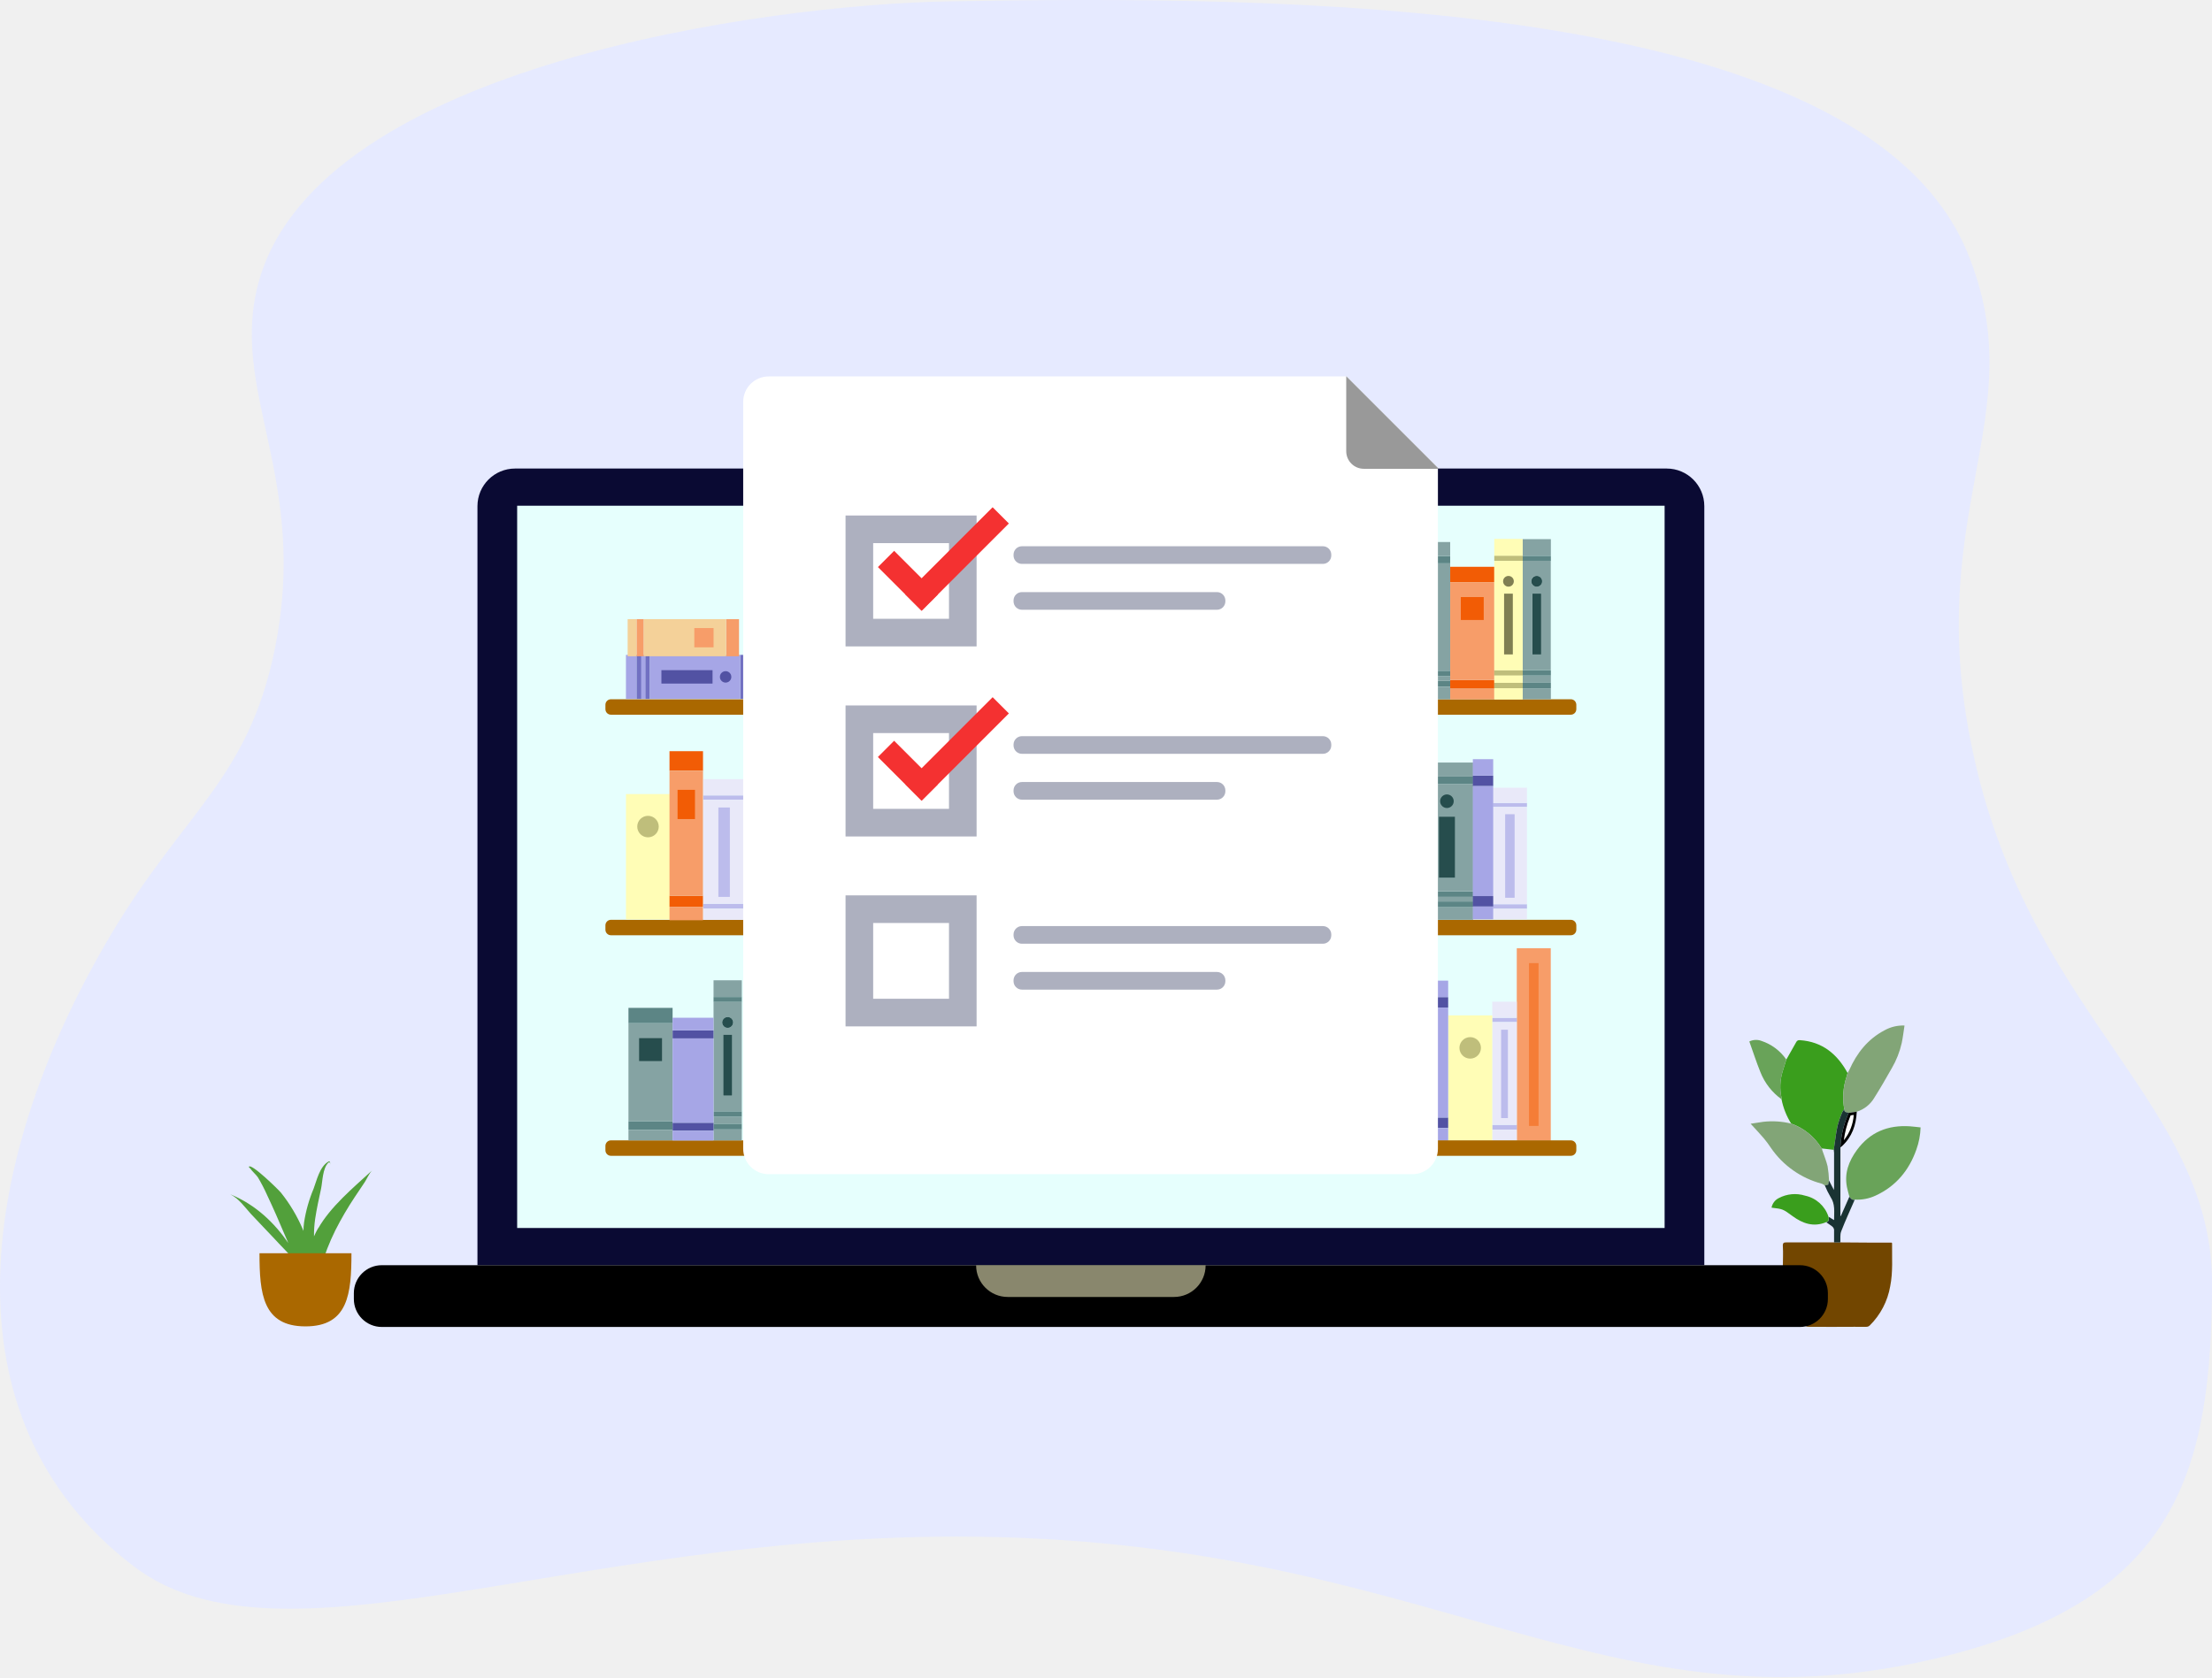
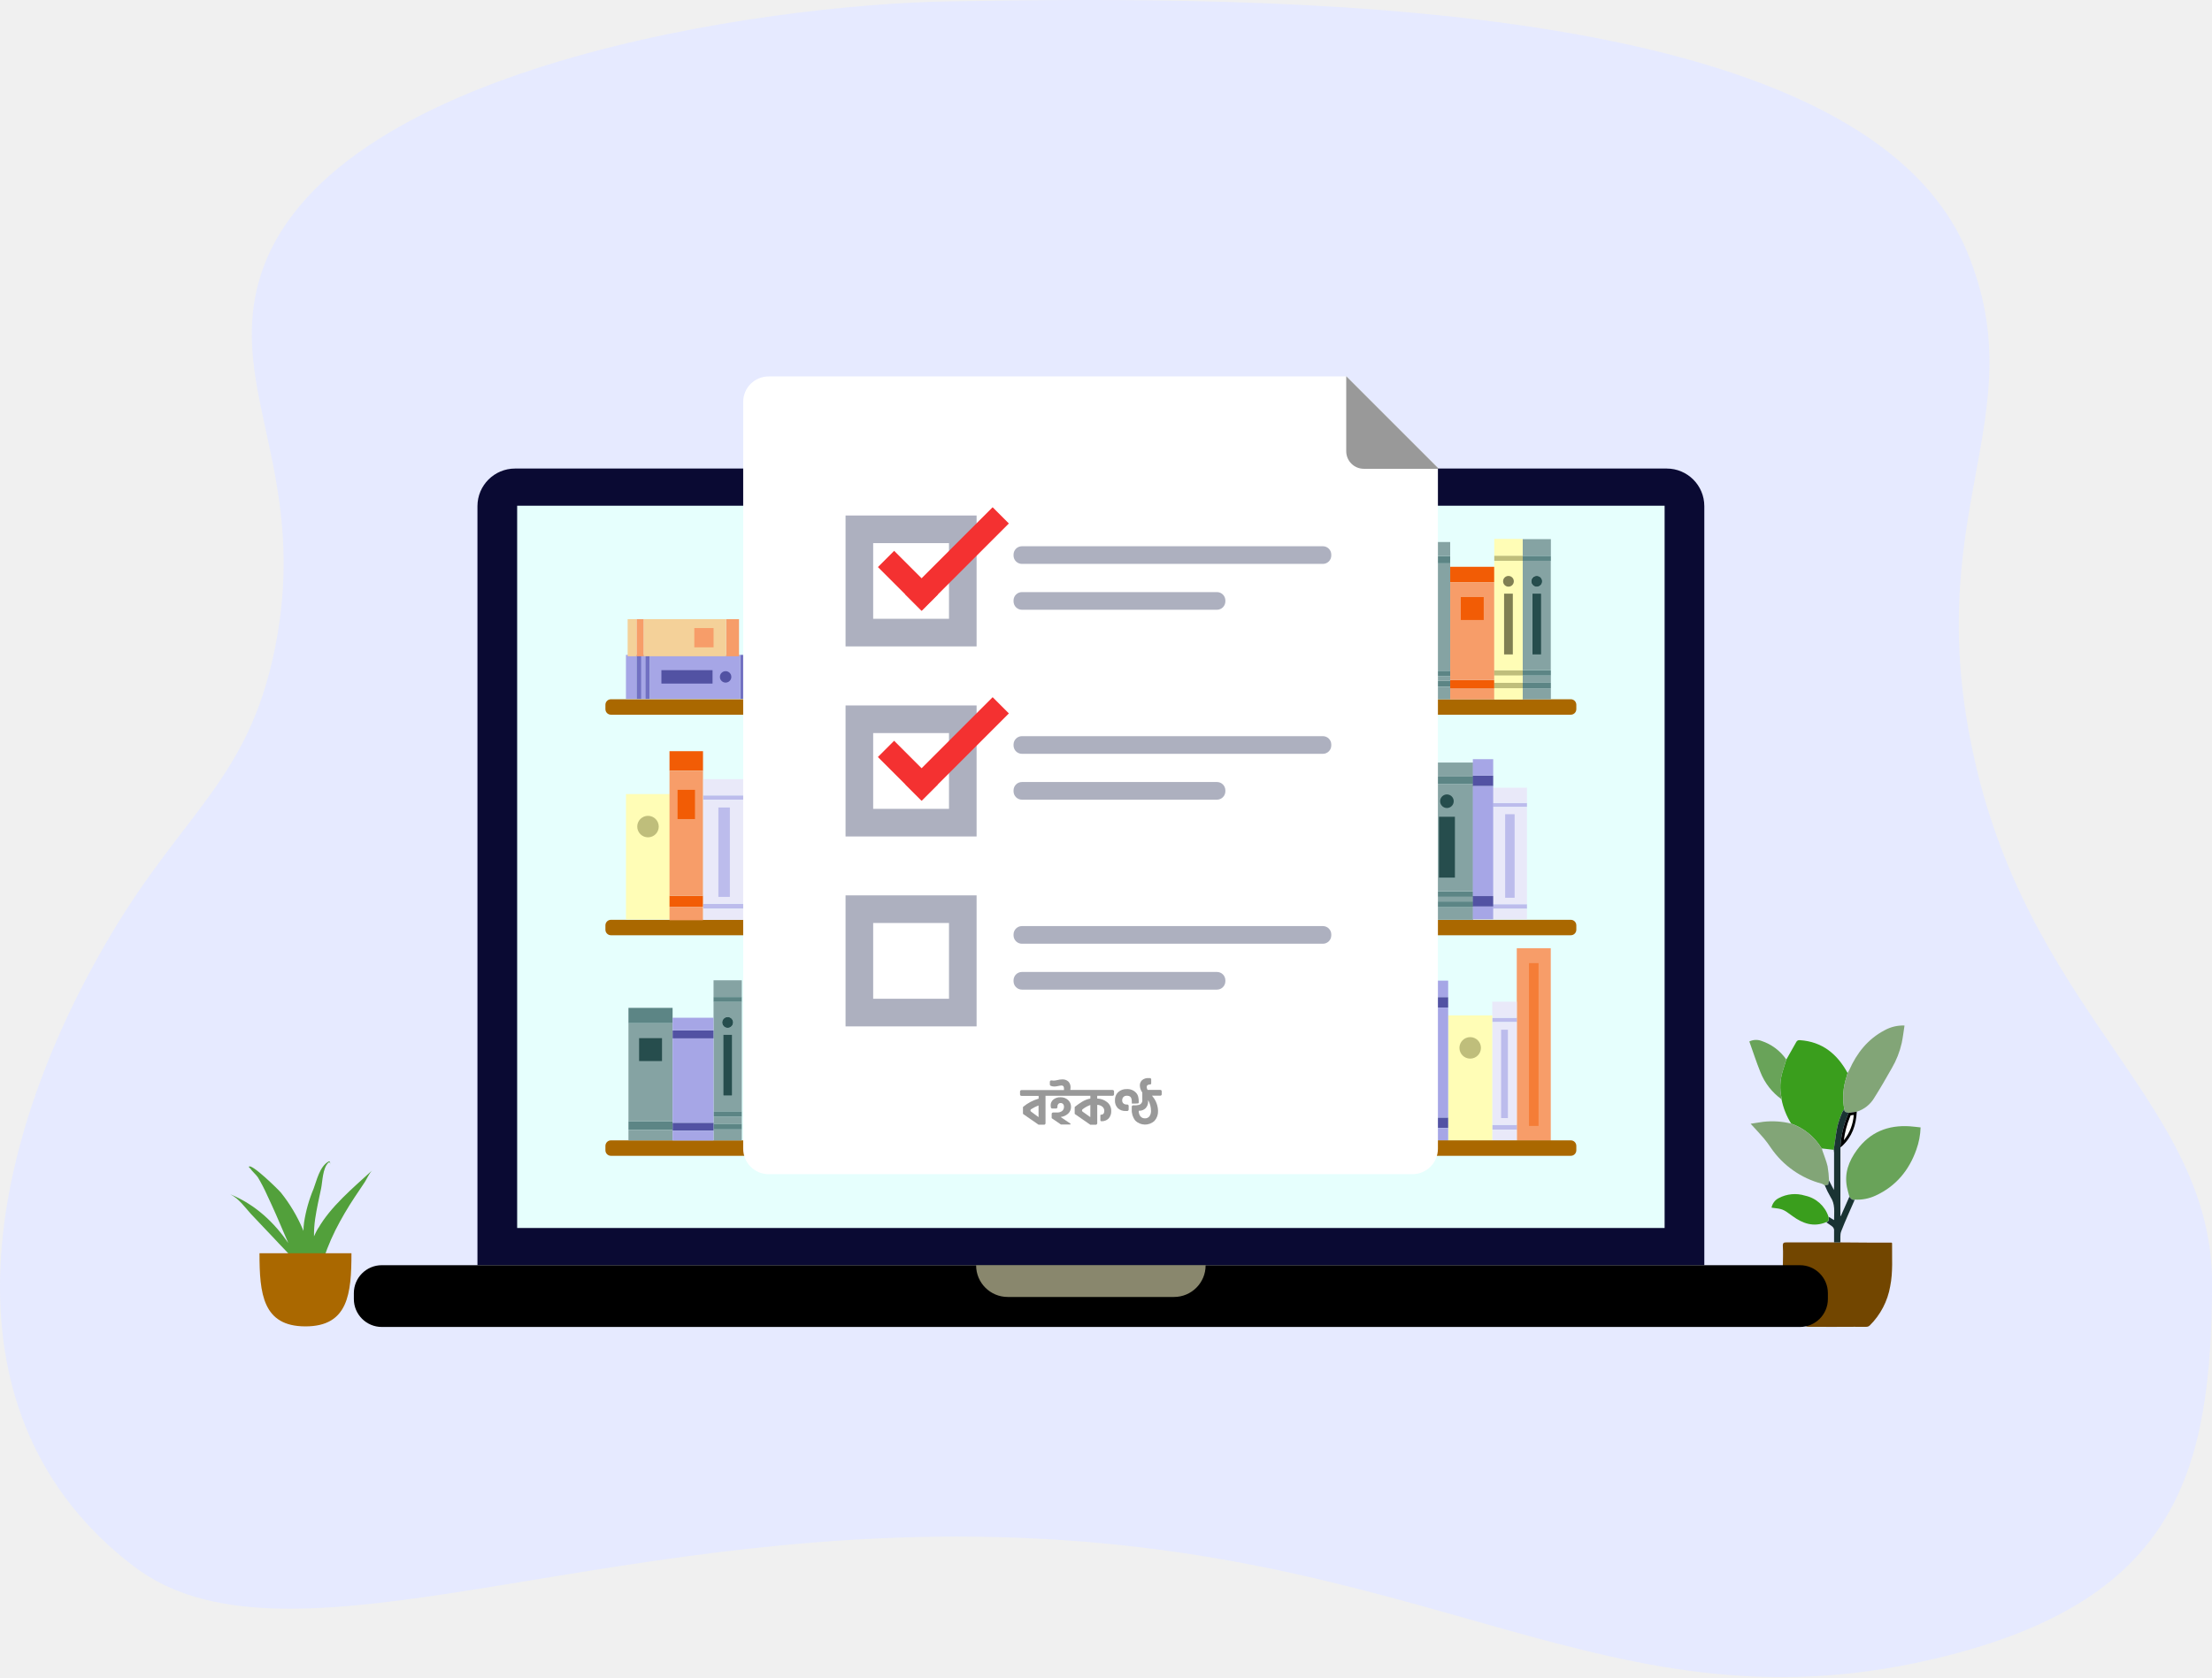
<svg xmlns="http://www.w3.org/2000/svg" viewBox="0 0 800.52 607.12">
  <defs>
    <style>.cls-1{fill:#e6eaff;}.cls-2{fill:#724600;}.cls-3{fill:#3a9e1d;}.cls-4{fill:#69a359;}.cls-5{fill:#82a577;}.cls-6{fill:#1a3333;}.cls-7{fill:#fff;}.cls-8{fill:#52a03b;}.cls-9{fill:#aa6800;}.cls-10{fill:#0a0a33;}.cls-11{fill:#e6fffd;}.cls-12{fill:#89876d;}.cls-13{fill:#85a3a3;}.cls-14{fill:#5c8585;}.cls-15{fill:#264d4d;}.cls-16{fill:#f79d69;}.cls-17{fill:#f57d37;}.cls-18{fill:#bcbcec;}.cls-19{fill:#e9e9f9;}.cls-20{fill:#fffdb6;}.cls-21{fill:#bfbe7b;}.cls-22{fill:#f25c05;}.cls-23{fill:#366;}.cls-24{fill:none;stroke:#000;stroke-miterlimit:10;}.cls-25{fill:#5252a3;}.cls-26{fill:#a6a6e6;}.cls-27{fill:#807f52;}.cls-28{fill:#7170c2;}.cls-29{fill:#f4d199;}.cls-30{fill:#adb0bf;}.cls-31{fill:#f43131;}.cls-32{fill:#999;}</style>
  </defs>
  <g id="Layer_2" data-name="Layer 2">
    <g id="Illustration">
      <g id="Back">
        <path class="cls-1" d="M40,338.56c26.48-44.67,49.83-56.47,59.41-103.42,12.79-62.6-17.22-93.84-5.52-134C116.52,23.5,278,1.59,343.44.49c115.82-1.94,329.81-2.71,368.5,90.77,25.23,61-19,94.81,3.61,187.82,21.93,90.2,85.26,121.66,85,185.94C800.21,532.3,788,578.2,704.65,599.37c-123.89,31.46-185.38-43.07-358.27-43.12C204.8,556.21,100.81,607,48.4,567-22.27,513.13-7.11,418.05,40,338.56Z" />
      </g>
      <g id="Laptop">
        <g id="Plants">
          <path class="cls-2" d="M684.06,465.64a26.25,26.25,0,0,1-7.4,14.18,1.72,1.72,0,0,1-1,.48c-1.47.05-2.94,0-4.41,0-5.64,0-11.29.08-16.94,0-.77,0-1.63-.87-2.26-1.59a28.45,28.45,0,0,1-6.76-15.94,46.09,46.09,0,0,1-.07-4.85c0-2.18.14-4.38,0-6.53-.12-1.51.28-1.64,1.25-1.64,5.79,0,11.58,0,17.37,0,.76,0,1.51,0,2.27,0l11.22.08h7.25c.08.1.16.16.16.24C684.67,455.24,685.1,460.5,684.06,465.64Z" />
          <path class="cls-3" d="M646.47,383.56c1.19-2.1,2.4-4.19,3.57-6.3a1.24,1.24,0,0,1,1.36-.72c8.1.56,13.48,5,17.24,11.88-.13.47-.25.95-.4,1.43a23.51,23.51,0,0,0-.78,11.74,3.47,3.47,0,0,0-.68.88,35.69,35.69,0,0,0-1.79,5.15c-.6,2.84-.91,5.74-1.35,8.62l-4.27-.5h0l-.22-.18a21,21,0,0,0-10.93-8.83,26,26,0,0,1-3.49-8.81,1.88,1.88,0,0,0,0-.53,18.55,18.55,0,0,1,.38-9.47C645.58,386.47,646,385,646.47,383.56Z" />
          <path class="cls-4" d="M669.28,433.16c-.29-1.13-.65-2.26-.87-3.41-1-5.06.67-9.44,3.61-13.46,4.76-6.49,11.27-9.09,19.16-8.57,1.27.09,2.54.26,3.88.4a26,26,0,0,1-1.52,8c-2.66,7.57-7.43,13.32-14.8,16.7a15.76,15.76,0,0,1-7.52,1.44C670.24,434.49,669.8,433.75,669.28,433.16Z" />
          <path class="cls-5" d="M667.45,401.59a23.62,23.62,0,0,1,.79-11.74c.15-.48.27-1,.4-1.43a11.75,11.75,0,0,0,.62-1.09c2.73-6.16,6.72-11.21,12.8-14.39a13.71,13.71,0,0,1,7.18-1.7c-.34,2.18-.57,4.26-1,6.3a32,32,0,0,1-3.6,9.14c-2.07,3.64-4.15,7.27-6.39,10.81a11.23,11.23,0,0,1-6.28,4.94l-2.92.43C668.36,402.62,667.36,402.78,667.45,401.59Z" />
          <path class="cls-5" d="M648.23,406.74a21,21,0,0,1,10.93,8.83l.22.18h0a2.61,2.61,0,0,0,.08.56c.65,1.95,1.47,3.87,1.94,5.86a39,39,0,0,1,.53,5.2l-.29,1.49-1.23.27a5.3,5.3,0,0,0-1.07-.62,32.36,32.36,0,0,1-18.46-13,38.71,38.71,0,0,0-2.55-3.44c-1.52-1.78-3.14-3.48-4.78-5.28,1.41-.22,3-.49,4.58-.7A28.92,28.92,0,0,1,648.23,406.74Z" />
          <path class="cls-6" d="M660.4,429.12l1.23-.27c.08-.41.18-1,.29-1.49.55,1.05,1.09,2.1,1.77,3.42,0-.6.06-.87.06-1.15q0-6.17,0-12.34a9.35,9.35,0,0,0-.11-1.05c.44-2.88.75-5.78,1.35-8.62a35.69,35.69,0,0,1,1.79-5.15,3.47,3.47,0,0,1,.68-.88c-.1,1.19.9,1,1.58,1.27-.16.39-.32.79-.49,1.19a33.78,33.78,0,0,0-2.51,11.3v24.79l.15.07,3.09-7c.52.59,1,1.33,1.94,1.09-1.65,3.81-3.4,7.59-4.9,11.46-.46,1.19-.23,2.66-.31,4h-2.26c0-1.53,0-3.07,0-4.6a1.91,1.91,0,0,0-.66-1.17c-.68-.57-1.45-1-2.18-1.52,1.1-.31,1-1.14.84-2l2,1.2c0-3,.46-5.8-1.3-8.39A32.69,32.69,0,0,1,660.4,429.12Z" />
          <path class="cls-4" d="M646.47,383.56c-.45,1.45-.89,2.91-1.35,4.37a18.55,18.55,0,0,0-.38,9.47,1.88,1.88,0,0,1,0,.53,22,22,0,0,1-7.66-9.85c-1.47-3.62-2.66-7.36-4-11.07a5.5,5.5,0,0,1,4.37-.21A17.71,17.71,0,0,1,646.47,383.56Z" />
          <path class="cls-3" d="M661.72,440.42c.14.84.26,1.67-.84,2-4.51,1.89-8.47.51-12.14-2.18-3.48-2.54-3.45-2.58-7.62-3.07a4.87,4.87,0,0,1,2.59-3.45,12.39,12.39,0,0,1,9.56-.89A11.37,11.37,0,0,1,661.72,440.42Z" />
          <path class="cls-7" d="M666.62,414.21a33.23,33.23,0,0,1,2.4-10l.37-.93,2-.3A16.54,16.54,0,0,1,666.62,414.21Z" />
          <path d="M670.87,403.6a16.28,16.28,0,0,1-3.59,9.17,32.45,32.45,0,0,1,2.2-8.34l.27-.67,1.12-.16m1.09-1.17-2.92.43c-.16.39-.32.79-.49,1.19a33.78,33.78,0,0,0-2.51,11.3,6.65,6.65,0,0,0,.59-.46c3.63-3.36,5.1-7.64,5.33-12.46Z" />
          <path class="cls-7" d="M659.38,415.75l-.22-.18Z" />
          <path d="M659.16,415.57l.22.18-.22-.18Z" />
          <g id="Maceta">
            <path id="Fill_27" data-name="Fill 27" class="cls-8" d="M115.16,444.55a30.13,30.13,0,0,0-1.52,3,39.58,39.58,0,0,1,.42-6.34c.54-3.66,1.36-7.3,2.14-10.93.55-2.61.52-7.31,2.63-9.39.58-.45.72.43.72.82,0,.08,0-1.57-.56-1.28-3.35,1.73-4.43,7.16-5.5,9.88a52,52,0,0,0-3.44,12.15,25.35,25.35,0,0,0-.23,3.13c-.12-.28-.22-.56-.34-.83a56.81,56.81,0,0,0-7.79-13c-.8-1-10.86-10.89-11.64-9.37a1.05,1.05,0,0,0,.49.55s0,0,0,0c.59.95,2.27,2.43,2.8,3.26a64,64,0,0,1,3.38,6.53c2.19,4.62,4.23,9.3,6.21,14,.46,1.1.94,2.18,1.42,3.26-5-7.27-11.76-13.87-21-17.65,3.15,1.61,5.23,4.63,7.37,7,2.57,2.8,5.29,5.52,7.87,8.31,3,3.3,6.62,6.77,9.55,10.41a110.46,110.46,0,0,1,7.3,18.18c-.7-2.17-.06-5.16-.18-7.42a48.55,48.55,0,0,0-.6-5.39,10.79,10.79,0,0,1,.81,2.36c-.13-1.26-.28-2.51-.43-3.75.4-1.17.8-2.26,1.07-3.15a80.67,80.67,0,0,1,5.25-13.52,118.82,118.82,0,0,1,7-12c1.2-1.81,2.42-3.63,3.64-5.44.79-1.19,1.55-3.09,2.65-4.22-7.15,6.53-15,13.11-19.49,20.95" />
            <path id="Base-4" class="cls-9" d="M127.19,453.67c0,14.62-1.15,26.48-16.64,26.48s-16.64-11.86-16.64-26.48Z" />
          </g>
        </g>
        <path class="cls-10" d="M186.4,169.61H603.17a13.62,13.62,0,0,1,13.62,13.62V458a0,0,0,0,1,0,0h-444a0,0,0,0,1,0,0V183.23A13.62,13.62,0,0,1,186.4,169.61Z" />
        <rect class="cls-11" x="187.16" y="183.07" width="415.26" height="261.46" />
        <rect x="128.06" y="458" width="533.45" height="22.36" rx="10.12" />
        <path class="cls-12" d="M353.26,458h83.05a0,0,0,0,1,0,0v.07a11.43,11.43,0,0,1-11.43,11.43H364.69a11.43,11.43,0,0,1-11.43-11.43V458A0,0,0,0,1,353.26,458Z" />
        <g id="Shelf">
          <rect class="cls-9" x="219.1" y="253.13" width="351.37" height="5.59" rx="2" />
          <rect class="cls-13" x="551.03" y="195.17" width="10.23" height="6.08" />
          <rect class="cls-14" x="551.03" y="201.25" width="10.23" height="1.78" />
          <path class="cls-13" d="M551,203v39.61h10.22V203Zm6.69,33.88h-3.16v-22h3.16Zm-1.58-24.54a1.94,1.94,0,1,1,1.94-1.94A1.94,1.94,0,0,1,556.14,212.37Z" />
          <path class="cls-13" d="M554.2,210.43a1.94,1.94,0,1,1,1.94,1.94A1.94,1.94,0,0,1,554.2,210.43Z" />
          <rect class="cls-13" x="554.56" y="214.9" width="3.16" height="22" />
          <rect class="cls-13" x="551.03" y="244.54" width="10.23" height="2.61" />
          <rect class="cls-14" x="551.03" y="242.64" width="10.23" height="1.9" />
          <rect class="cls-14" x="551.03" y="247.15" width="10.23" height="2.01" />
          <rect class="cls-13" x="551.03" y="249.16" width="10.23" height="3.97" />
          <path class="cls-15" d="M558.08,210.43a1.94,1.94,0,1,1-1.94-1.94A1.93,1.93,0,0,1,558.08,210.43Z" />
          <rect class="cls-15" x="554.56" y="214.9" width="3.16" height="22" />
          <rect class="cls-14" x="505.87" y="201.29" width="18.95" height="2.64" />
          <rect class="cls-13" x="505.87" y="196.21" width="18.95" height="5.08" />
          <rect class="cls-14" x="505.87" y="242.82" width="18.95" height="2.01" />
          <rect class="cls-13" x="505.87" y="203.93" width="18.95" height="38.89" />
          <rect class="cls-14" x="505.87" y="246.5" width="18.95" height="2.1" />
          <rect class="cls-13" x="505.87" y="244.83" width="18.95" height="1.67" />
          <rect class="cls-13" x="505.87" y="248.6" width="18.95" height="4.53" />
          <circle class="cls-15" cx="515.35" cy="210.21" r="2.46" />
          <rect class="cls-15" x="512.46" y="215.85" width="5.77" height="22.02" />
          <rect class="cls-16" x="548.92" y="343.27" width="12.3" height="69.68" />
          <rect class="cls-17" x="553.34" y="348.65" width="3.46" height="58.93" />
          <rect class="cls-18" x="540.04" y="368.44" width="8.89" height="1.55" />
          <rect class="cls-19" x="540.04" y="362.61" width="8.89" height="5.83" />
          <rect class="cls-18" x="540.04" y="407.2" width="8.89" height="1.74" />
          <rect class="cls-19" x="540.04" y="369.99" width="8.89" height="37.21" />
          <rect class="cls-19" x="540.04" y="408.95" width="8.89" height="4.01" />
          <rect class="cls-18" x="543.25" y="372.76" width="2.46" height="31.98" />
          <rect class="cls-20" x="524.09" y="367.57" width="15.95" height="45.38" />
          <circle class="cls-21" cx="532.06" cy="379.33" r="3.89" />
          <rect class="cls-22" x="524.83" y="205.18" width="15.97" height="5.56" />
          <rect class="cls-22" x="524.83" y="246.18" width="15.97" height="3.14" />
          <rect class="cls-16" x="524.83" y="210.74" width="15.97" height="35.44" />
          <rect class="cls-16" x="524.83" y="249.31" width="15.97" height="3.82" />
          <rect class="cls-22" x="528.67" y="216.14" width="8.29" height="8.29" />
          <rect class="cls-13" x="507.46" y="358.46" width="5.96" height="11.15" transform="translate(-80.23 574.21) rotate(-55.08)" />
          <rect class="cls-23" x="505.75" y="362.46" width="3.79" height="11.15" transform="translate(-84.72 573.6) rotate(-55.08)" />
          <polygon class="cls-23" points="488.35 405.42 486.19 408.53 486.18 408.53 477.04 402.15 479.21 399.04 488.35 405.42" />
          <rect class="cls-13" x="477.98" y="401.66" width="4.61" height="11.15" transform="translate(-128.55 567.94) rotate(-55.08)" />
          <rect class="cls-13" x="475.27" y="380.33" width="39.8" height="11.15" transform="translate(-104.69 571.07) rotate(-55.09)" />
          <line class="cls-24" x1="488.36" y1="405.42" x2="488.35" y2="405.42" />
          <rect class="cls-15" x="491.86" y="370.77" width="5.79" height="31.46" transform="translate(310.26 -213.6) rotate(34.91)" />
          <rect class="cls-25" x="516.72" y="360.95" width="7.37" height="3.79" />
          <rect class="cls-26" x="516.72" y="354.99" width="7.37" height="5.96" />
          <rect class="cls-25" x="516.72" y="404.54" width="7.37" height="3.79" />
          <rect class="cls-26" x="516.72" y="364.74" width="7.37" height="39.8" />
          <rect class="cls-26" x="516.72" y="408.34" width="7.37" height="4.61" />
          <rect class="cls-9" x="219.1" y="412.81" width="351.37" height="5.59" rx="2" />
          <rect class="cls-9" x="219.1" y="332.97" width="351.37" height="5.59" rx="2" />
          <rect class="cls-20" x="540.8" y="195.17" width="10.23" height="6.08" />
          <rect class="cls-21" x="540.8" y="201.25" width="10.23" height="1.78" />
          <rect class="cls-21" x="540.8" y="242.64" width="10.23" height="1.9" />
          <rect class="cls-20" x="540.8" y="203.03" width="10.23" height="39.61" />
          <rect class="cls-21" x="540.8" y="247.15" width="10.23" height="2.01" />
          <rect class="cls-20" x="540.8" y="244.54" width="10.23" height="2.61" />
          <rect class="cls-20" x="540.8" y="249.16" width="10.23" height="3.97" />
          <circle class="cls-27" cx="545.91" cy="210.43" r="1.94" />
          <rect class="cls-27" x="544.33" y="214.9" width="3.16" height="22" />
          <rect class="cls-14" x="227.44" y="364.85" width="15.97" height="5.55" />
          <rect class="cls-14" x="227.44" y="405.85" width="15.97" height="3.14" />
          <rect class="cls-13" x="227.44" y="370.4" width="15.97" height="35.44" />
          <rect class="cls-13" x="227.44" y="408.99" width="15.97" height="3.82" />
          <rect class="cls-15" x="231.29" y="375.81" width="8.29" height="8.29" />
          <rect class="cls-28" x="230.34" y="237.06" width="1.77" height="15.94" />
          <rect class="cls-26" x="226.53" y="237.06" width="3.81" height="15.94" />
          <rect class="cls-28" x="233.51" y="237.06" width="1.69" height="15.94" />
          <rect class="cls-26" x="232.1" y="237.06" width="1.41" height="15.94" />
          <rect class="cls-28" x="267.89" y="237.06" width="2.22" height="15.94" />
          <rect class="cls-26" x="235.2" y="237.06" width="32.69" height="15.94" />
          <rect class="cls-26" x="270.1" y="237.06" width="4.27" height="15.94" />
          <circle class="cls-25" cx="262.6" cy="245.03" r="2.07" />
          <rect class="cls-25" x="246.19" y="235.77" width="4.85" height="18.51" transform="translate(3.59 493.64) rotate(-90)" />
          <rect class="cls-16" x="230.35" y="224.13" width="2.64" height="13.43" />
          <rect class="cls-29" x="227.15" y="224.13" width="3.21" height="13.43" />
          <rect class="cls-16" x="262.78" y="224.13" width="4.67" height="13.43" />
          <rect class="cls-29" x="232.99" y="224.13" width="29.79" height="13.43" />
          <rect class="cls-16" x="251.27" y="227.36" width="6.97" height="6.97" transform="translate(23.91 485.6) rotate(-90)" />
          <rect class="cls-20" x="540.8" y="195.17" width="10.23" height="6.08" />
          <rect class="cls-21" x="540.8" y="201.25" width="10.23" height="1.78" />
          <rect class="cls-21" x="540.8" y="242.64" width="10.23" height="1.9" />
          <rect class="cls-20" x="540.8" y="203.03" width="10.23" height="39.61" />
          <rect class="cls-21" x="540.8" y="247.15" width="10.23" height="2.01" />
          <rect class="cls-20" x="540.8" y="244.54" width="10.23" height="2.61" />
          <rect class="cls-20" x="540.8" y="249.16" width="10.23" height="3.97" />
          <circle class="cls-27" cx="545.91" cy="210.43" r="1.94" />
          <rect class="cls-27" x="544.33" y="214.9" width="3.16" height="22" />
          <rect class="cls-20" x="226.54" y="287.45" width="15.95" height="45.38" />
          <circle class="cls-21" cx="234.51" cy="299.22" r="3.89" />
          <rect class="cls-22" x="242.29" y="271.93" width="12.13" height="7.09" />
          <rect class="cls-22" x="242.29" y="324.25" width="12.13" height="4" />
          <rect class="cls-16" x="242.29" y="279.02" width="12.13" height="45.23" />
          <rect class="cls-16" x="242.29" y="328.25" width="12.13" height="4.88" />
          <rect class="cls-22" x="245.21" y="285.92" width="6.3" height="10.58" />
          <rect class="cls-18" x="254.54" y="287.94" width="15.04" height="1.56" />
          <rect class="cls-19" x="254.54" y="282.04" width="15.04" height="5.9" />
          <rect class="cls-18" x="254.54" y="327.16" width="15.04" height="1.76" />
          <rect class="cls-19" x="254.54" y="289.5" width="15.04" height="37.66" />
          <rect class="cls-19" x="254.54" y="328.93" width="15.04" height="4.05" />
          <rect class="cls-18" x="259.98" y="292.31" width="4.16" height="32.36" />
          <rect class="cls-13" x="258.23" y="354.86" width="10.23" height="6.08" />
          <rect class="cls-14" x="258.23" y="360.93" width="10.23" height="1.78" />
          <path class="cls-13" d="M258.23,362.72v39.61h10.23V362.72Zm6.69,33.88h-3.15v-22h3.15Zm-1.57-24.54a1.94,1.94,0,1,1,1.94-1.94A1.94,1.94,0,0,1,263.35,372.06Z" />
          <path class="cls-13" d="M261.4,370.12a1.95,1.95,0,1,1,2,1.94A1.94,1.94,0,0,1,261.4,370.12Z" />
          <rect class="cls-13" x="261.77" y="374.59" width="3.16" height="22" />
          <rect class="cls-13" x="258.23" y="404.23" width="10.23" height="2.61" />
          <rect class="cls-14" x="258.23" y="402.33" width="10.23" height="1.9" />
          <rect class="cls-14" x="258.23" y="406.84" width="10.23" height="2.01" />
          <rect class="cls-13" x="258.23" y="408.85" width="10.23" height="3.97" />
          <path class="cls-15" d="M265.29,370.12a1.95,1.95,0,1,1-1.94-1.94A1.94,1.94,0,0,1,265.29,370.12Z" />
          <rect class="cls-15" x="261.77" y="374.59" width="3.16" height="22" />
          <rect class="cls-25" x="243.42" y="372.99" width="14.81" height="2.91" />
          <rect class="cls-26" x="243.42" y="368.42" width="14.81" height="4.57" />
          <rect class="cls-25" x="243.42" y="406.43" width="14.81" height="2.91" />
          <rect class="cls-26" x="243.42" y="375.9" width="14.81" height="30.53" />
          <rect class="cls-26" x="243.42" y="409.34" width="14.81" height="3.54" />
          <rect class="cls-14" x="514.17" y="281.12" width="18.95" height="2.64" />
          <rect class="cls-13" x="514.17" y="276.04" width="18.95" height="5.08" />
          <rect class="cls-14" x="514.17" y="322.65" width="18.95" height="2.01" />
          <rect class="cls-13" x="514.17" y="283.75" width="18.95" height="38.89" />
          <rect class="cls-14" x="514.17" y="326.33" width="18.95" height="2.1" />
          <rect class="cls-13" x="514.17" y="324.65" width="18.95" height="1.67" />
          <rect class="cls-13" x="514.17" y="328.43" width="18.95" height="4.53" />
          <circle class="cls-15" cx="523.64" cy="290.04" r="2.46" />
          <rect class="cls-15" x="520.76" y="295.67" width="5.77" height="22.02" />
          <rect class="cls-18" x="540.24" y="290.66" width="12.37" height="1.46" />
          <rect class="cls-19" x="540.24" y="285.14" width="12.37" height="5.52" />
          <rect class="cls-18" x="540.24" y="327.33" width="12.37" height="1.65" />
          <rect class="cls-19" x="540.24" y="292.12" width="12.37" height="35.2" />
          <rect class="cls-19" x="540.24" y="328.98" width="12.37" height="3.79" />
          <rect class="cls-18" x="544.72" y="294.74" width="3.42" height="30.25" />
          <rect class="cls-25" x="533.02" y="280.78" width="7.37" height="3.79" />
          <rect class="cls-26" x="533.02" y="274.82" width="7.37" height="5.96" />
          <rect class="cls-25" x="533.02" y="324.38" width="7.37" height="3.79" />
          <rect class="cls-26" x="533.02" y="284.58" width="7.37" height="39.8" />
          <rect class="cls-26" x="533.02" y="328.17" width="7.37" height="4.61" />
        </g>
      </g>
      <g id="Checklist">
        <path class="cls-7" d="M520.38,169.37V415.84a9.21,9.21,0,0,1-9.21,9.21h-233a9.21,9.21,0,0,1-9.21-9.21V145.48a9.21,9.21,0,0,1,9.21-9.21H487.28Z" />
        <path class="cls-30" d="M343.44,334.12v27.43H316V334.12h27.43m10-10H306v47.43h47.43V324.12Z" />
        <rect class="cls-30" x="366.8" y="335.24" width="114.99" height="6.39" rx="3.04" />
        <rect class="cls-30" x="366.8" y="351.85" width="76.66" height="6.39" rx="3.04" />
        <path class="cls-30" d="M343.44,196.61V224H316V196.61h27.43m10-10H306V234h47.43V186.61Z" />
        <rect class="cls-30" x="366.8" y="197.74" width="114.99" height="6.39" rx="3.04" />
        <rect class="cls-30" x="366.8" y="214.34" width="76.66" height="6.39" rx="3.04" />
        <rect class="cls-31" x="317.38" y="206.09" width="22.36" height="8.31" transform="translate(244.9 -170.75) rotate(45)" />
        <rect class="cls-31" x="324.05" y="198.21" width="44.66" height="8.31" transform="translate(734.4 100.52) rotate(135)" />
        <path class="cls-30" d="M343.44,265.37V292.8H316V265.37h27.43m10-10H306V302.8h47.43V255.37Z" />
        <rect class="cls-30" x="366.8" y="266.49" width="114.99" height="6.39" rx="3.04" />
        <rect class="cls-30" x="366.8" y="283.09" width="76.66" height="6.39" rx="3.04" />
        <rect class="cls-31" x="317.38" y="274.85" width="22.36" height="8.31" transform="translate(293.51 -150.61) rotate(45)" />
        <rect class="cls-31" x="324.05" y="266.96" width="44.66" height="8.31" transform="translate(783.02 217.89) rotate(135)" />
        <path class="cls-32" d="M520.63,169.63v.07H493.56a6.36,6.36,0,0,1-6.36-6.35V136.27h.08l33.1,33.1Z" />
      </g>
+       <path class="cls-32" d="M387.6,400.64a3.21,3.21,0,0,0-1.05-2.43,3.87,3.87,0,0,0-2.77-1,3.82,3.82,0,0,0-2.55.81,2.64,2.64,0,0,0-1,2.13,3.38,3.38,0,0,0,.07.72.51.51,0,0,0,.5.42h1.38a.52.52,0,0,0,.51-.55c0-.09,0-.18,0-.28a1.16,1.16,0,0,1,.32-.83,1.11,1.11,0,0,1,.84-.33,1.1,1.1,0,0,1,.87.36,1.37,1.37,0,0,1,.33,1,1.89,1.89,0,0,1-.65,1.51,2.92,2.92,0,0,1-1.93.55h-1.36a.51.51,0,0,0-.51.51v1.44a.2.2,0,0,0,.09.17l3.28,2.24a.16.16,0,0,0,.12,0h3.17a.19.19,0,0,0,.19-.18h0a.19.19,0,0,0-.08-.16l-3.52-2.39a5,5,0,0,0,2.71-1.21A3.27,3.27,0,0,0,387.6,400.64Z" />
+       <path class="cls-32" d="M387.86,394.57h-.51a5.14,5.14,0,0,0,.08-.88,2.92,2.92,0,0,0-.79-2.18,3.07,3.07,0,0,0-2.26-.77,7.13,7.13,0,0,0-1.62.22,6.72,6.72,0,0,1-1.43.22,3.54,3.54,0,0,1-.75-.07.51.51,0,0,0-.64.49v1a.52.52,0,0,0,.31.47,3.27,3.27,0,0,0,1.32.25,6.78,6.78,0,0,0,1.35-.18,6.71,6.71,0,0,1,1.16-.18.89.89,0,0,1,.78.29,1.5,1.5,0,0,1,.19.86s0,.1,0,.22,0,.22,0,.28H369.66a.51.51,0,0,0-.51.51v1.07a.51.51,0,0,0,.51.52h6.22v1a15.37,15.37,0,0,0-5.59,2.95.21.21,0,0,0-.08.16v2.3a.22.22,0,0,0,.09.17l5.56,3.85,0,0v0h2a.51.51,0,0,0,.51-.51v-9.95H394.6v1a8.79,8.79,0,0,0-2.85,1.06,23.17,23.17,0,0,0-2.75,1.93.24.24,0,0,0-.07.16v2.3a.2.2,0,0,0,.09.17l5.56,3.85,0,0v0h2a.51.51,0,0,0,.51-.51v-6.68a3,3,0,0,1,1.88.68,1.93,1.93,0,0,1,.67,1.51c0,.91-.41,1.37-1.24,1.37h0a.18.18,0,0,0-.18.19v1.8a.38.38,0,0,0,.38.38h0a3.44,3.44,0,0,0,2.61-1,3.82,3.82,0,0,0,.94-2.75,3.9,3.9,0,0,0-1.53-3.21,5.87,5.87,0,0,0-3.54-1.26v-1h5.57a.52.52,0,0,0,.52-.52v-1.07a.51.51,0,0,0-.52-.51H387.86Zm-12,9.83-2.73-2a.51.51,0,0,1,0-.84,14.62,14.62,0,0,1,2.71-1.39Zm18.72,0-2.8-2a.52.52,0,0,1,0-.83A9.79,9.79,0,0,1,394.6,400Z" />
+       <path class="cls-32" d="M411.81,399.44a.35.35,0,0,0,.31-.35h0c0-1.62-.2-2.68-1-3.54a4.26,4.26,0,0,0-3.3-1.3,4.39,4.39,0,0,0-3.17,1.11,3.91,3.91,0,0,0-1.15,2.93,3.84,3.84,0,0,0,1.05,2.89,3.94,3.94,0,0,0,2.84,1,4.45,4.45,0,0,0,.61,0,.52.52,0,0,0,.46-.51v-1.33a.51.51,0,0,0-.54-.51h-.21a1.68,1.68,0,0,1-1.14-.39,1.4,1.4,0,0,1-.45-1.12,1.68,1.68,0,0,1,.44-1.21,1.66,1.66,0,0,1,1.25-.45c1.32,0,1.79.63,1.79,2.27,0,.18,0,.36,0,.55h0A15.14,15.14,0,0,0,411.81,399.44Z" />
+       <path class="cls-32" d="M419.91,394.53h-4.6a2.11,2.11,0,0,1-.32-1c0-.63.41-.95,1.22-.95h0a.41.41,0,0,0,.41-.41v-1.4a.5.5,0,0,0-.46-.51l-.47,0a3.37,3.37,0,0,0-2.37.75,2.59,2.59,0,0,0-.81,2,4.45,4.45,0,0,0,.89,2.48v2.61a1.71,1.71,0,0,1-1.21,1.87h0a6.38,6.38,0,0,1-2.08.16.52.52,0,0,0-.53.49c0,.32,0,.66,0,1a6,6,0,0,0,1.26,4,5,5,0,0,0,7,.1,5.07,5.07,0,0,0,1.25-3.58,8.4,8.4,0,0,0-1.9-5.14l-.28-.36h3a.51.51,0,0,0,.51-.51v-1.11A.51.51,0,0,0,419.91,394.53ZM416,404.07a1.9,1.9,0,0,1-1.64.77,2,2,0,0,1-1.66-.75,3.09,3.09,0,0,1-.59-2v0h.08a3.23,3.23,0,0,0,2.41-.92,3.42,3.42,0,0,0,.9-2.48v-.49a8,8,0,0,1,1.05,4A3.25,3.25,0,0,1,416,404.07Z" />
    </g>
  </g>
</svg>
